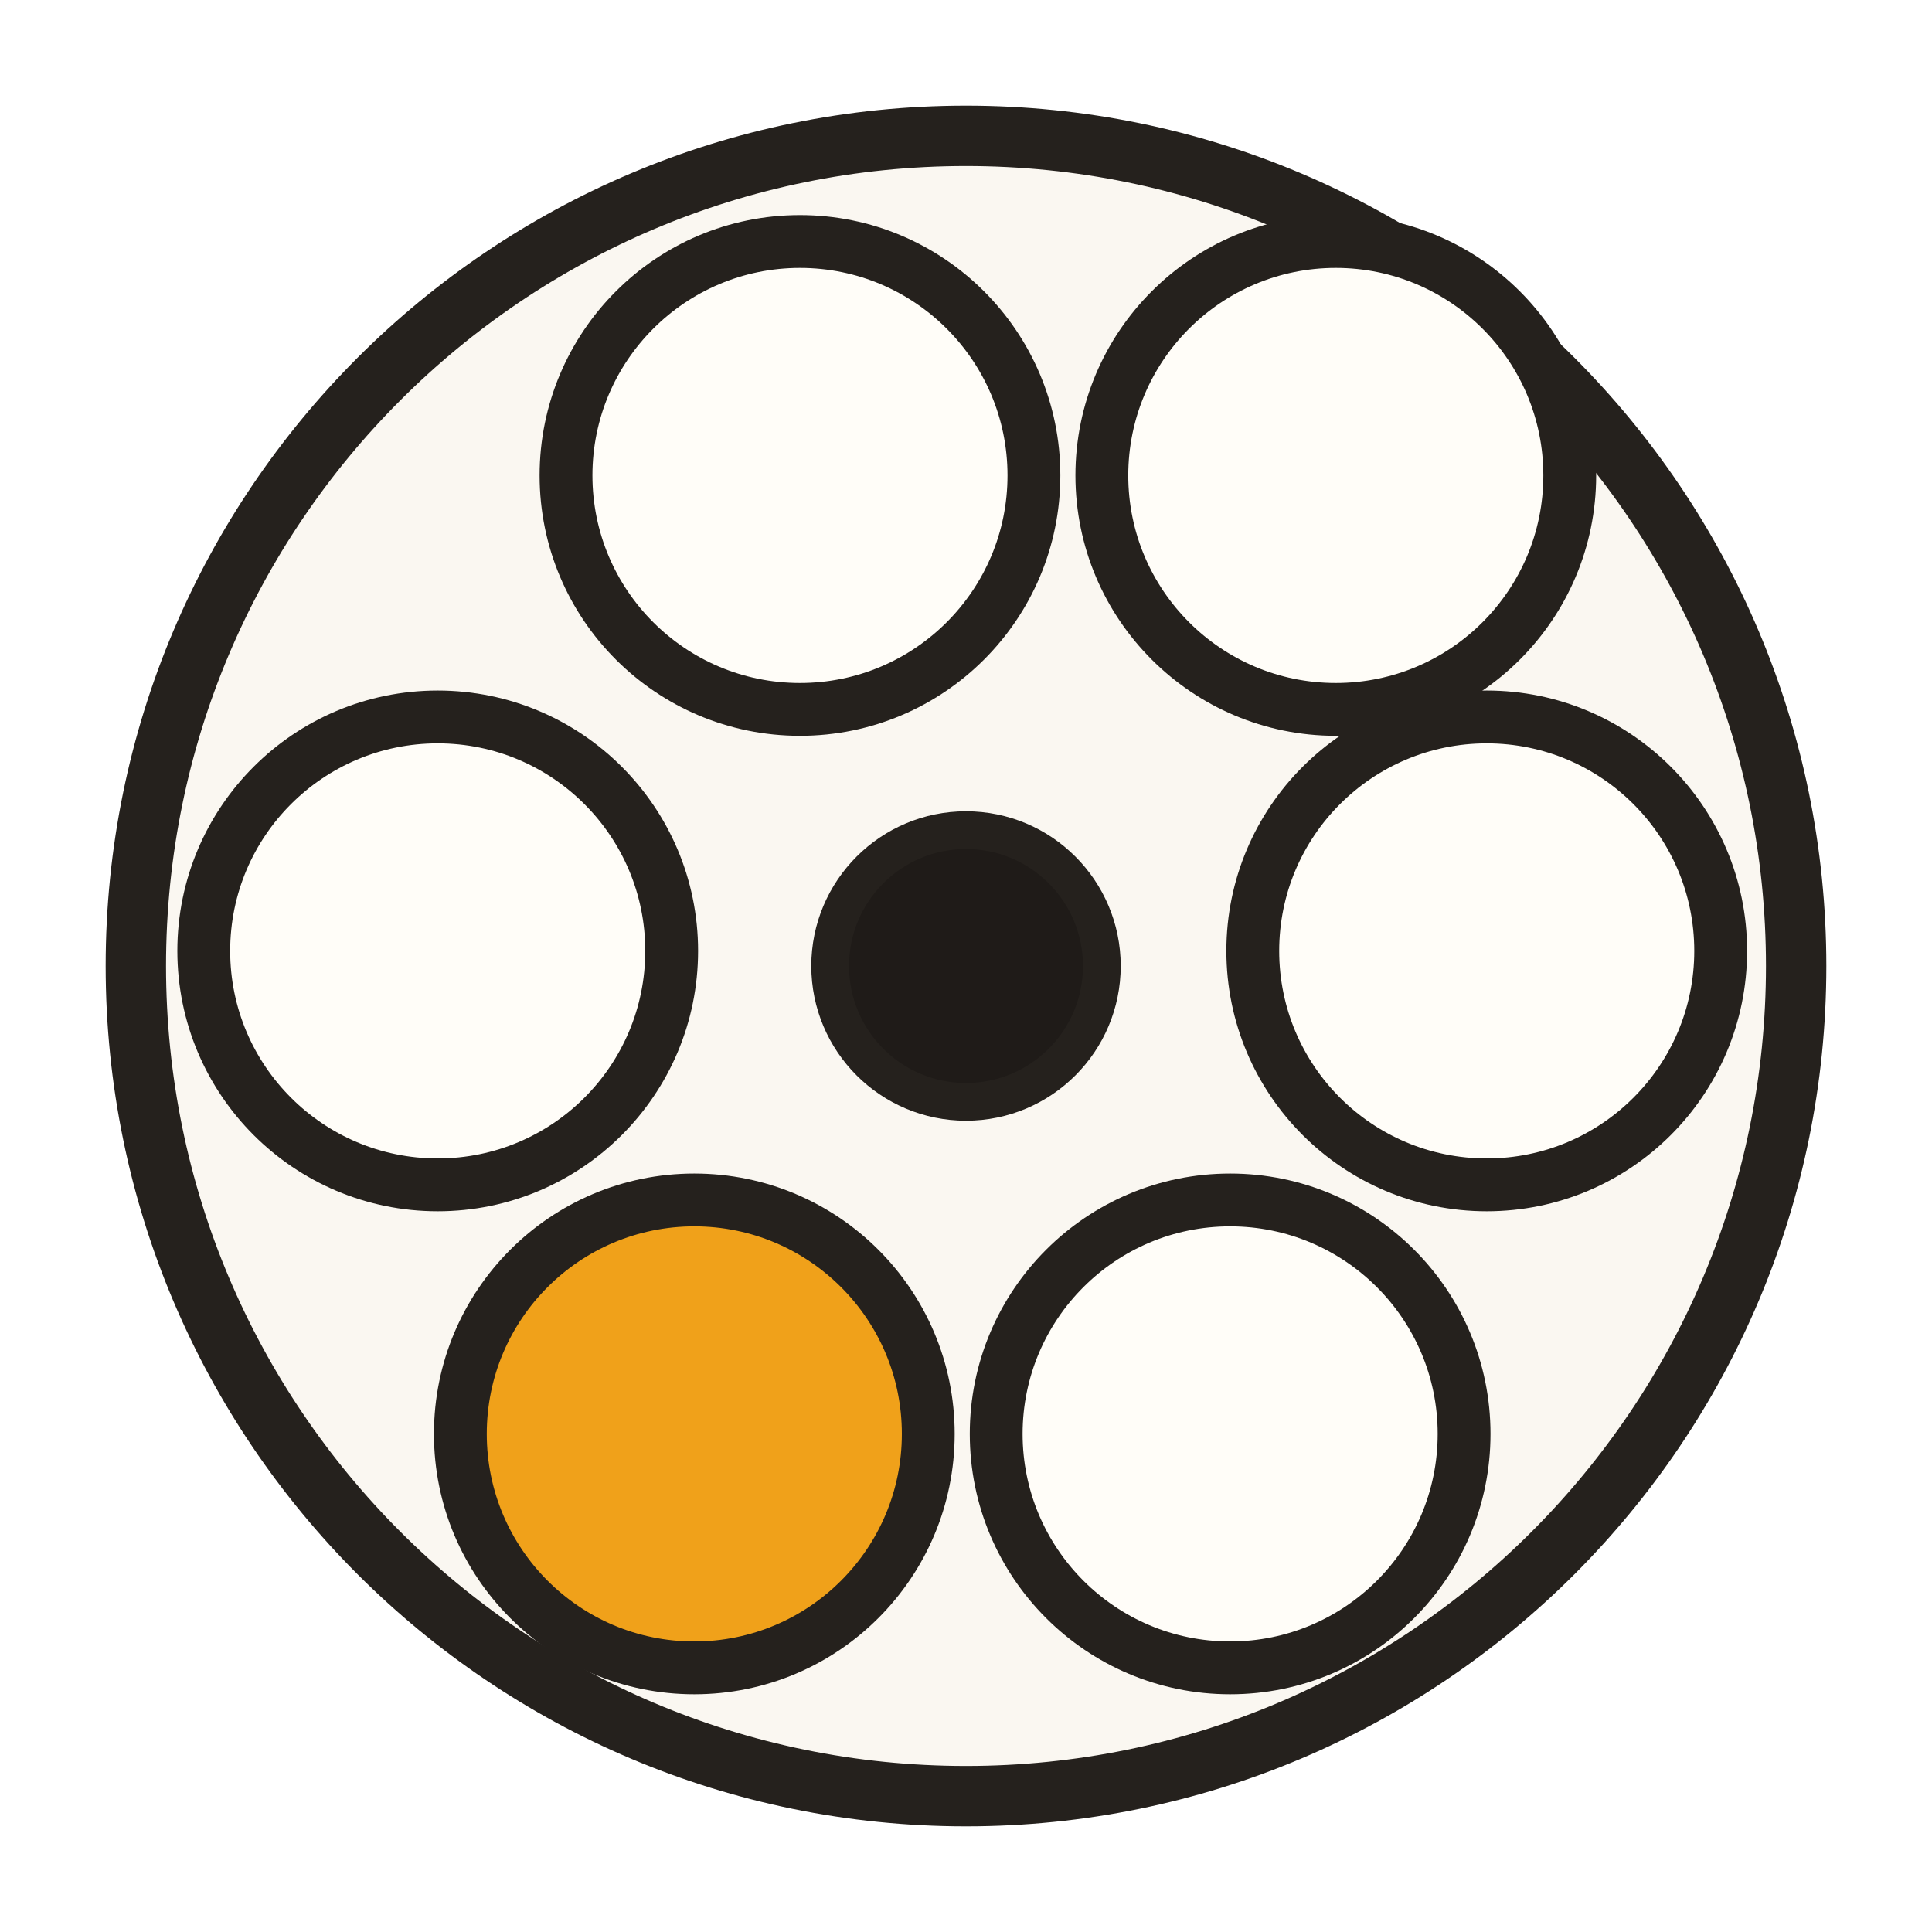
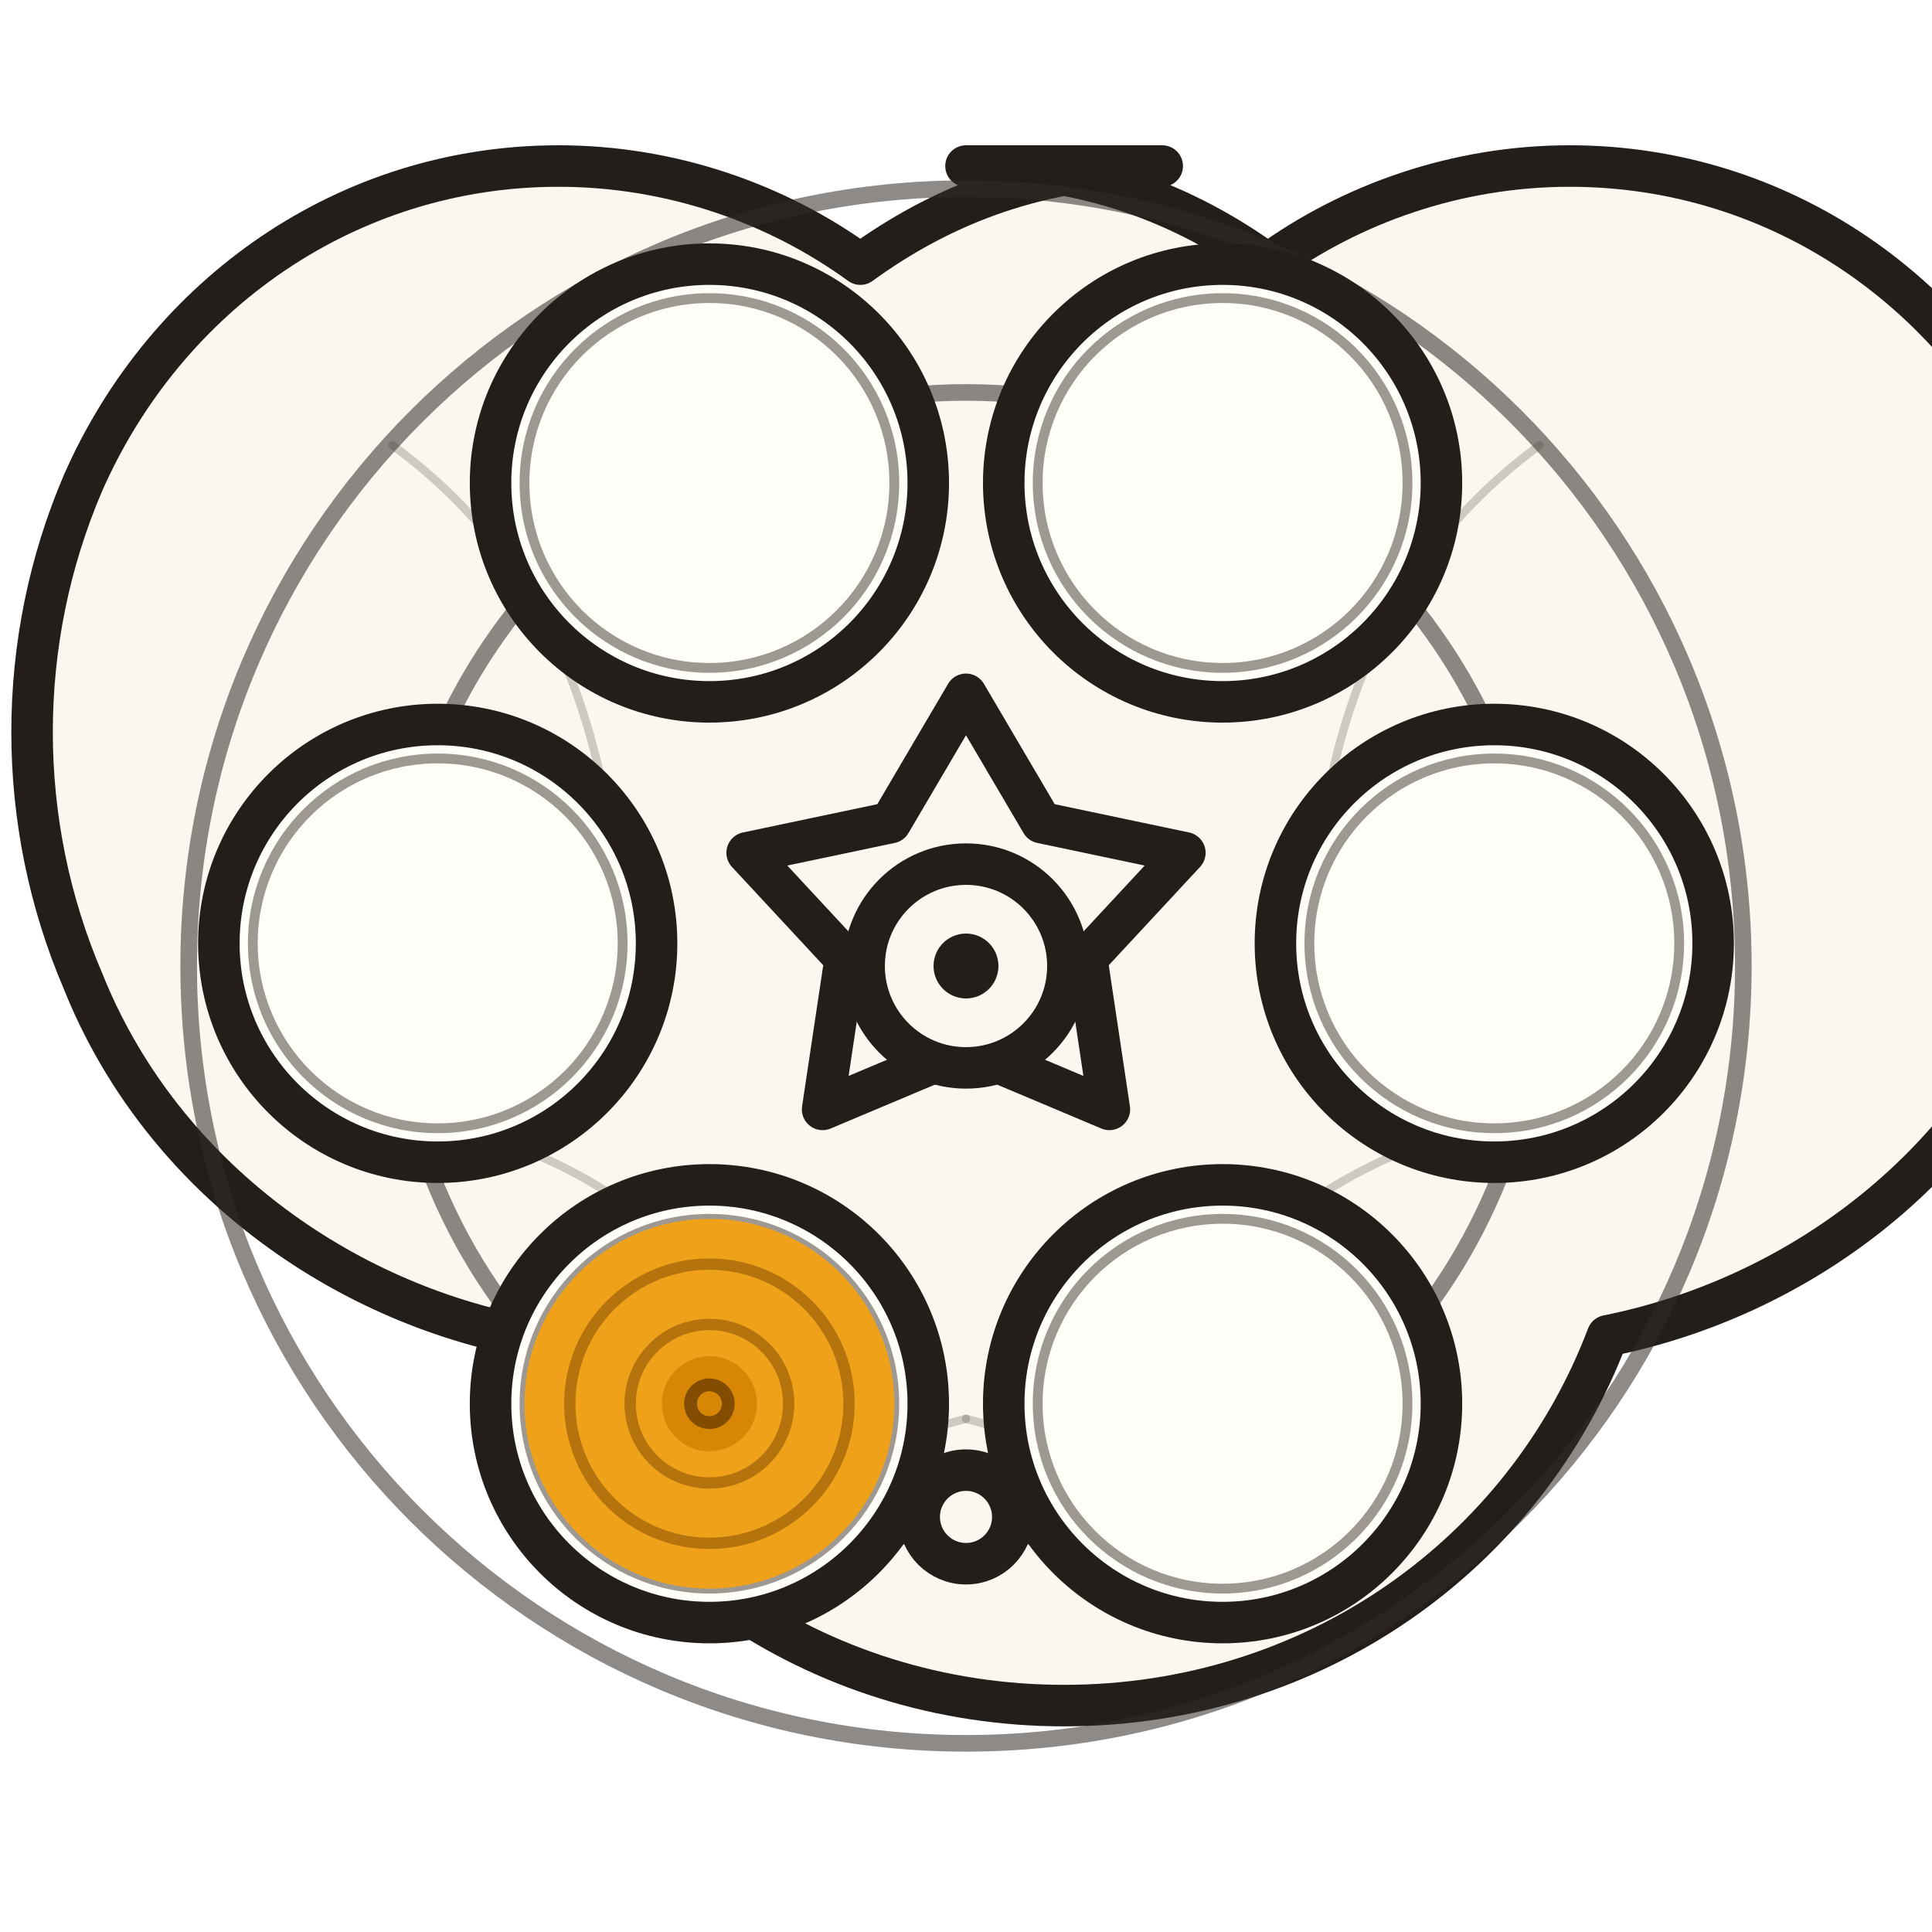
- <svg xmlns="http://www.w3.org/2000/svg" viewBox="0 0 256 256" fill="none">
-   <circle cx="128" cy="128" r="110" fill="#faf7f1" stroke="#25211d" stroke-width="8" />
-   <circle cx="128" cy="128" r="18" fill="#1f1b18" stroke="#25211d" stroke-width="5" />
-   <circle cx="106" cy="63" r="31" fill="#fffdf8" stroke="#25211d" stroke-width="7" />
-   <circle cx="177" cy="63" r="31" fill="#fffdf8" stroke="#25211d" stroke-width="7" />
-   <circle cx="58" cy="126" r="31" fill="#fffdf8" stroke="#25211d" stroke-width="7" />
-   <circle cx="197" cy="126" r="31" fill="#fffdf8" stroke="#25211d" stroke-width="7" />
-   <circle cx="92" cy="190" r="31" fill="#f0a11a" stroke="#25211d" stroke-width="7" />
-   <circle cx="163" cy="190" r="31" fill="#fffdf8" stroke="#25211d" stroke-width="7" />
+ <svg xmlns="http://www.w3.org/2000/svg" viewBox="0 0 256 256">
+   <style>
+     .frame { fill: #faf7f1; stroke: #241e1a; stroke-width: 5.5; stroke-linejoin: round; }
+     .line { fill: none; stroke: #3e3731; stroke-linecap: round; opacity: 0.24; }
+     .ring { fill: none; stroke: #2f2924; stroke-width: 2.2; opacity: 0.55; }
+     .chamber { fill: #fffdf8; stroke: #241e1a; stroke-width: 5.5; }
+     .chamber-ring { fill: none; stroke: #4e463f; stroke-width: 1.3; opacity: 0.55; }
+     .loaded { fill: #efa11a; }
+     .loaded-ring { fill: none; stroke: #9b5f07; stroke-width: 1.5; opacity: 0.7; }
+     .primer { fill: #d78606; }
+     .primer-ring { fill: none; stroke: #734300; stroke-width: 1.7; opacity: 0.85; }
+   </style>
+   <defs>
+     <g id="empty-chamber">
+       <circle class="chamber" r="29" />
+       <circle class="chamber-ring" r="24.5" />
+     </g>
+     <g id="loaded-chamber">
+       <use href="#empty-chamber" />
+       <circle class="loaded" r="24.5" />
+       <circle class="loaded-ring" r="18.5" />
+       <circle class="loaded-ring" r="10.5" />
+       <circle class="primer" r="6.3" />
+       <circle class="primer-ring" r="2.5" />
+     </g>
+   </defs>
+   <path class="frame" d="M128 22c16 0 29 5 40 13 11-8 25-13 40-13 28 0 52 17 63 42 9 21 9 45 0 66-10 25-33 42-58 47-11 29-39 49-72 49s-61-20-72-49c-25-5-48-22-58-47-9-21-9-45 0-66 11-25 35-42 63-42 15 0 29 5 40 13 11-8 24-13 40-13Z" />
+   <circle class="ring" cx="128" cy="128" r="103" />
+   <circle class="ring" cx="128" cy="128" r="76" />
+   <path class="line" d="M52 59c15 11 24 26 28 46" stroke-width="1.1" />
+   <path class="line" d="M204 59c-15 11-24 26-28 46" stroke-width="1.1" />
+   <path class="line" d="M48 147c17 2 31 8 43 19" stroke-width="1.1" />
+   <path class="line" d="M208 147c-17 2-31 8-43 19" stroke-width="1.1" />
+   <path class="line" d="M92 210c12-12 24-19 36-22" stroke-width="1.1" />
+   <path class="line" d="M164 210c-12-12-24-19-36-22" stroke-width="1.1" />
+   <path class="frame" d="M128 92l10 17 19 4-13 14 3 20-19-8-19 8 3-20-13-14 19-4 10-17Z" />
+   <circle class="frame" cx="128" cy="128" r="13.5" />
+   <circle cx="128" cy="128" r="4.3" fill="#241e1a" />
+   <circle class="frame" cx="128" cy="201" r="6.2" />
+   <use href="#empty-chamber" transform="translate(94 64)" />
+   <use href="#empty-chamber" transform="translate(162 64)" />
+   <use href="#empty-chamber" transform="translate(58 125)" />
+   <use href="#empty-chamber" transform="translate(198 125)" />
+   <use href="#loaded-chamber" transform="translate(94 186)" />
+   <use href="#empty-chamber" transform="translate(162 186)" />
</svg>
